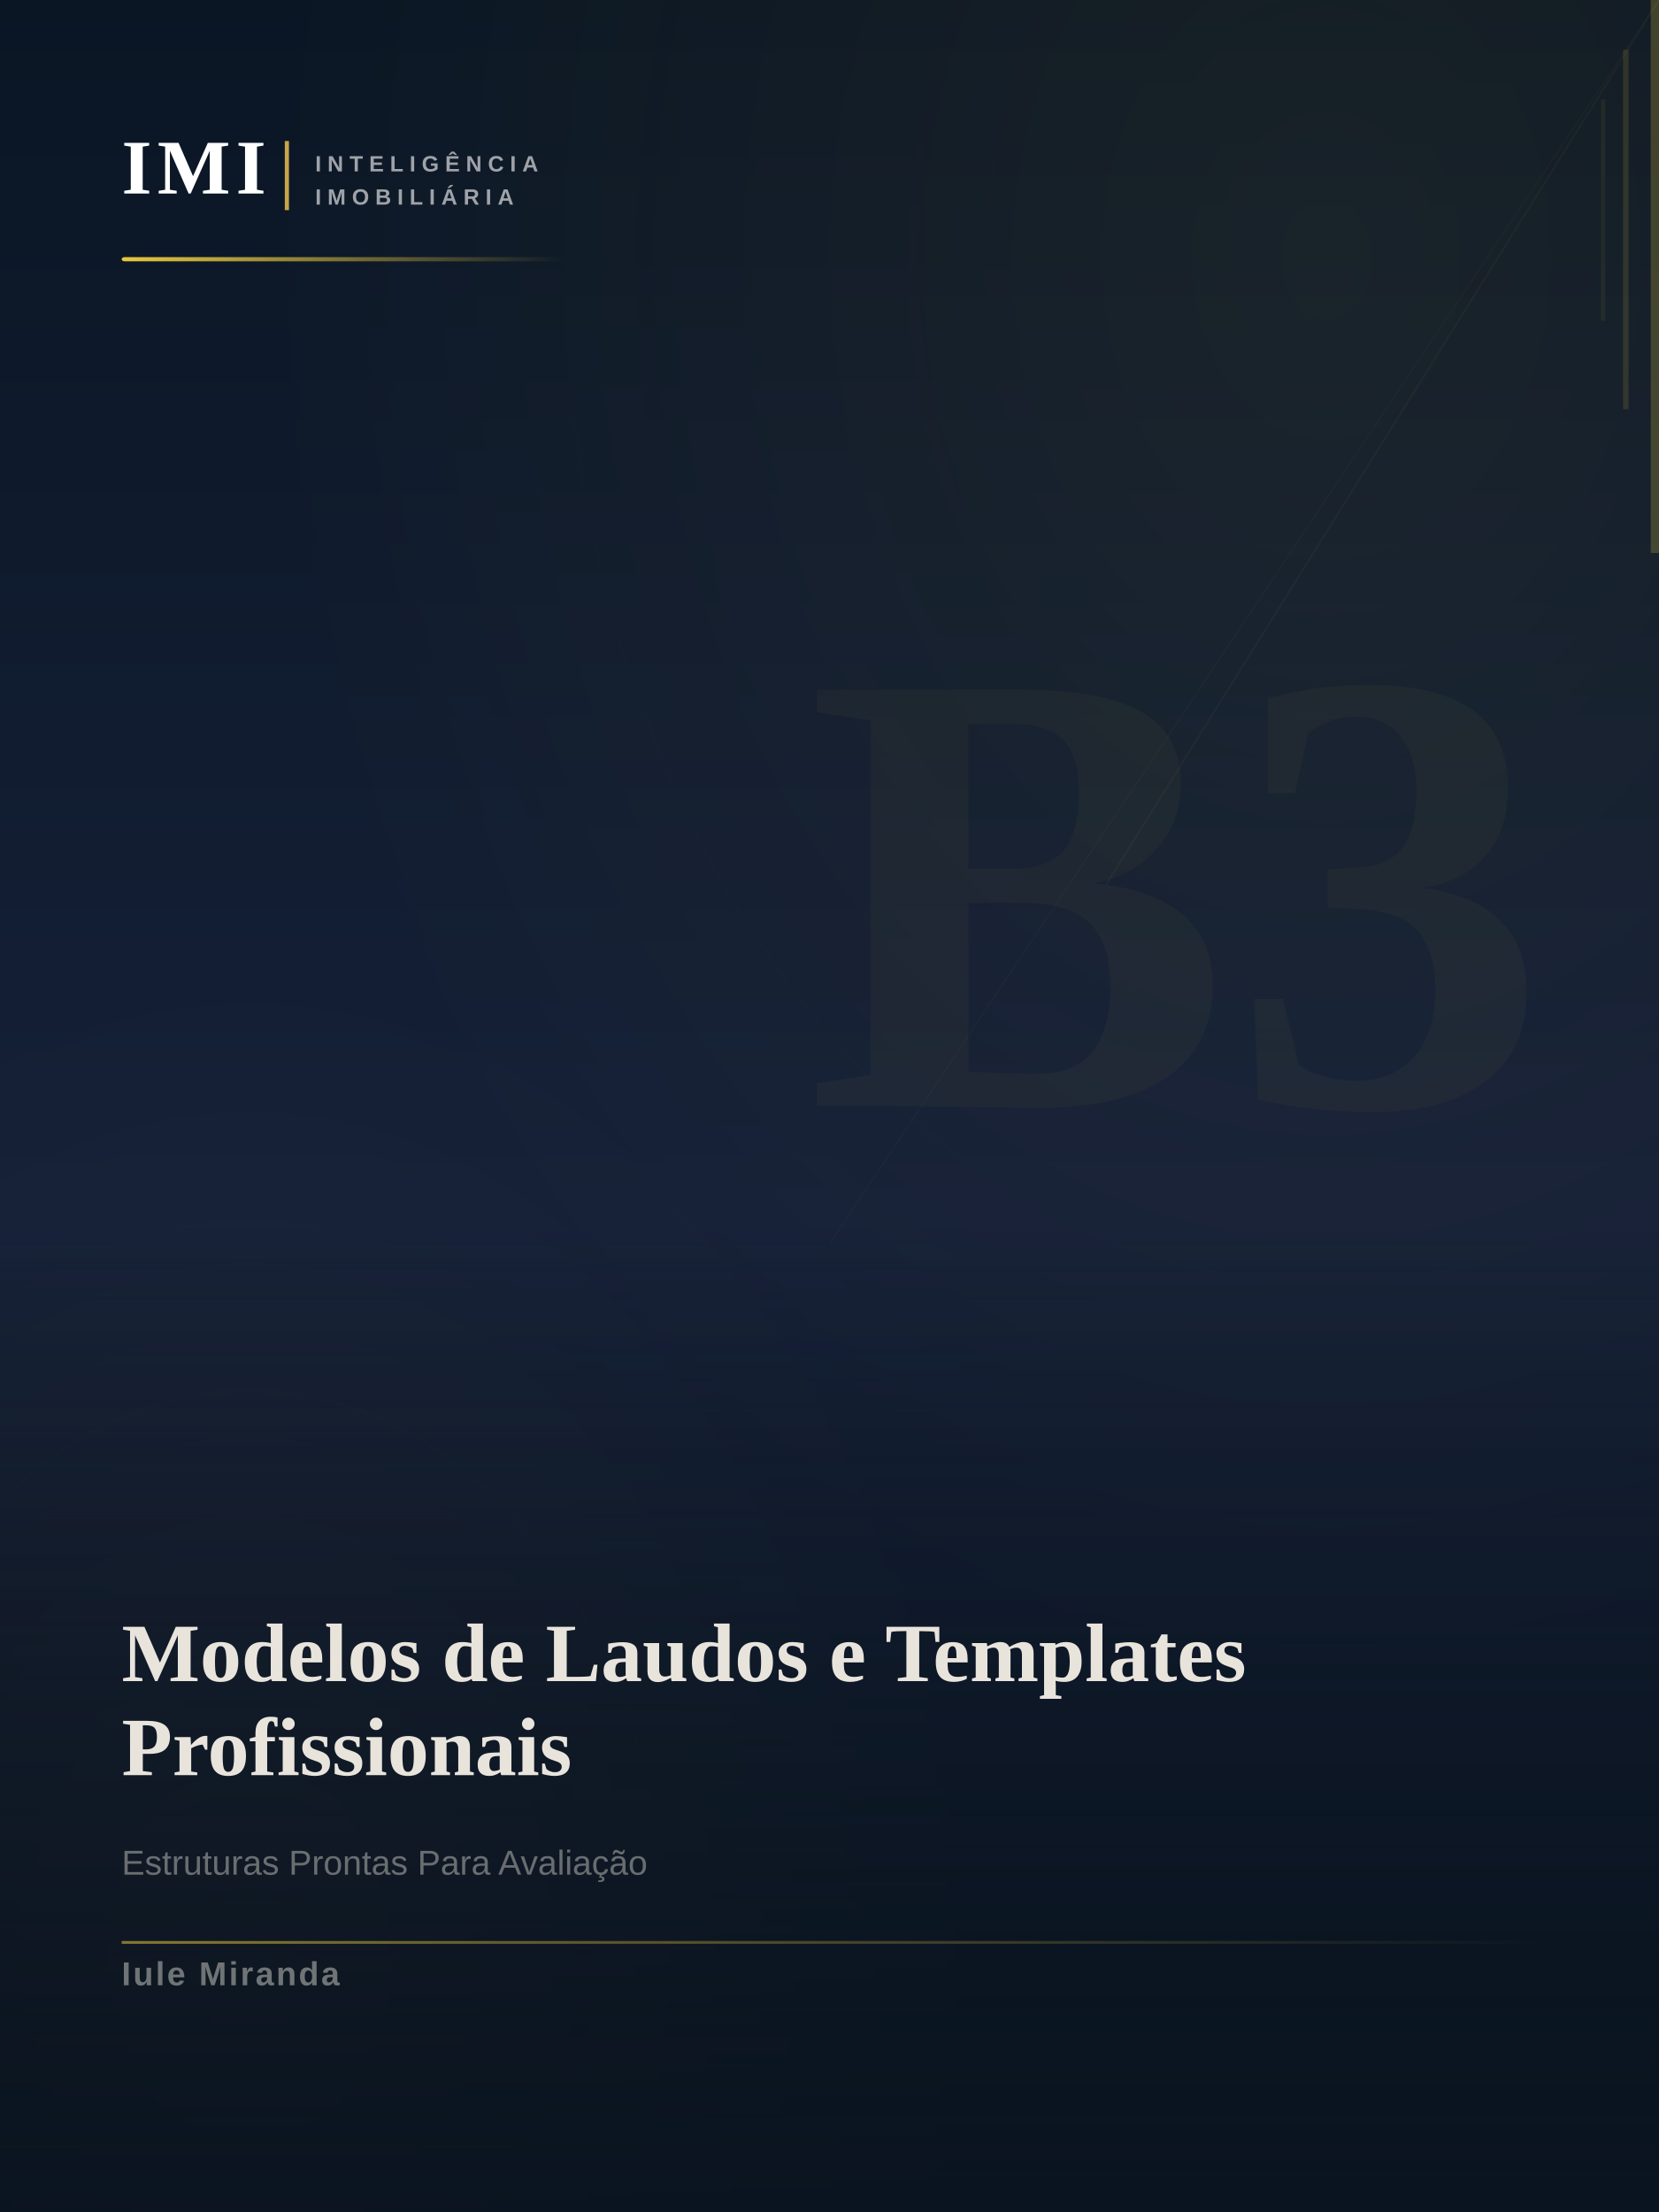
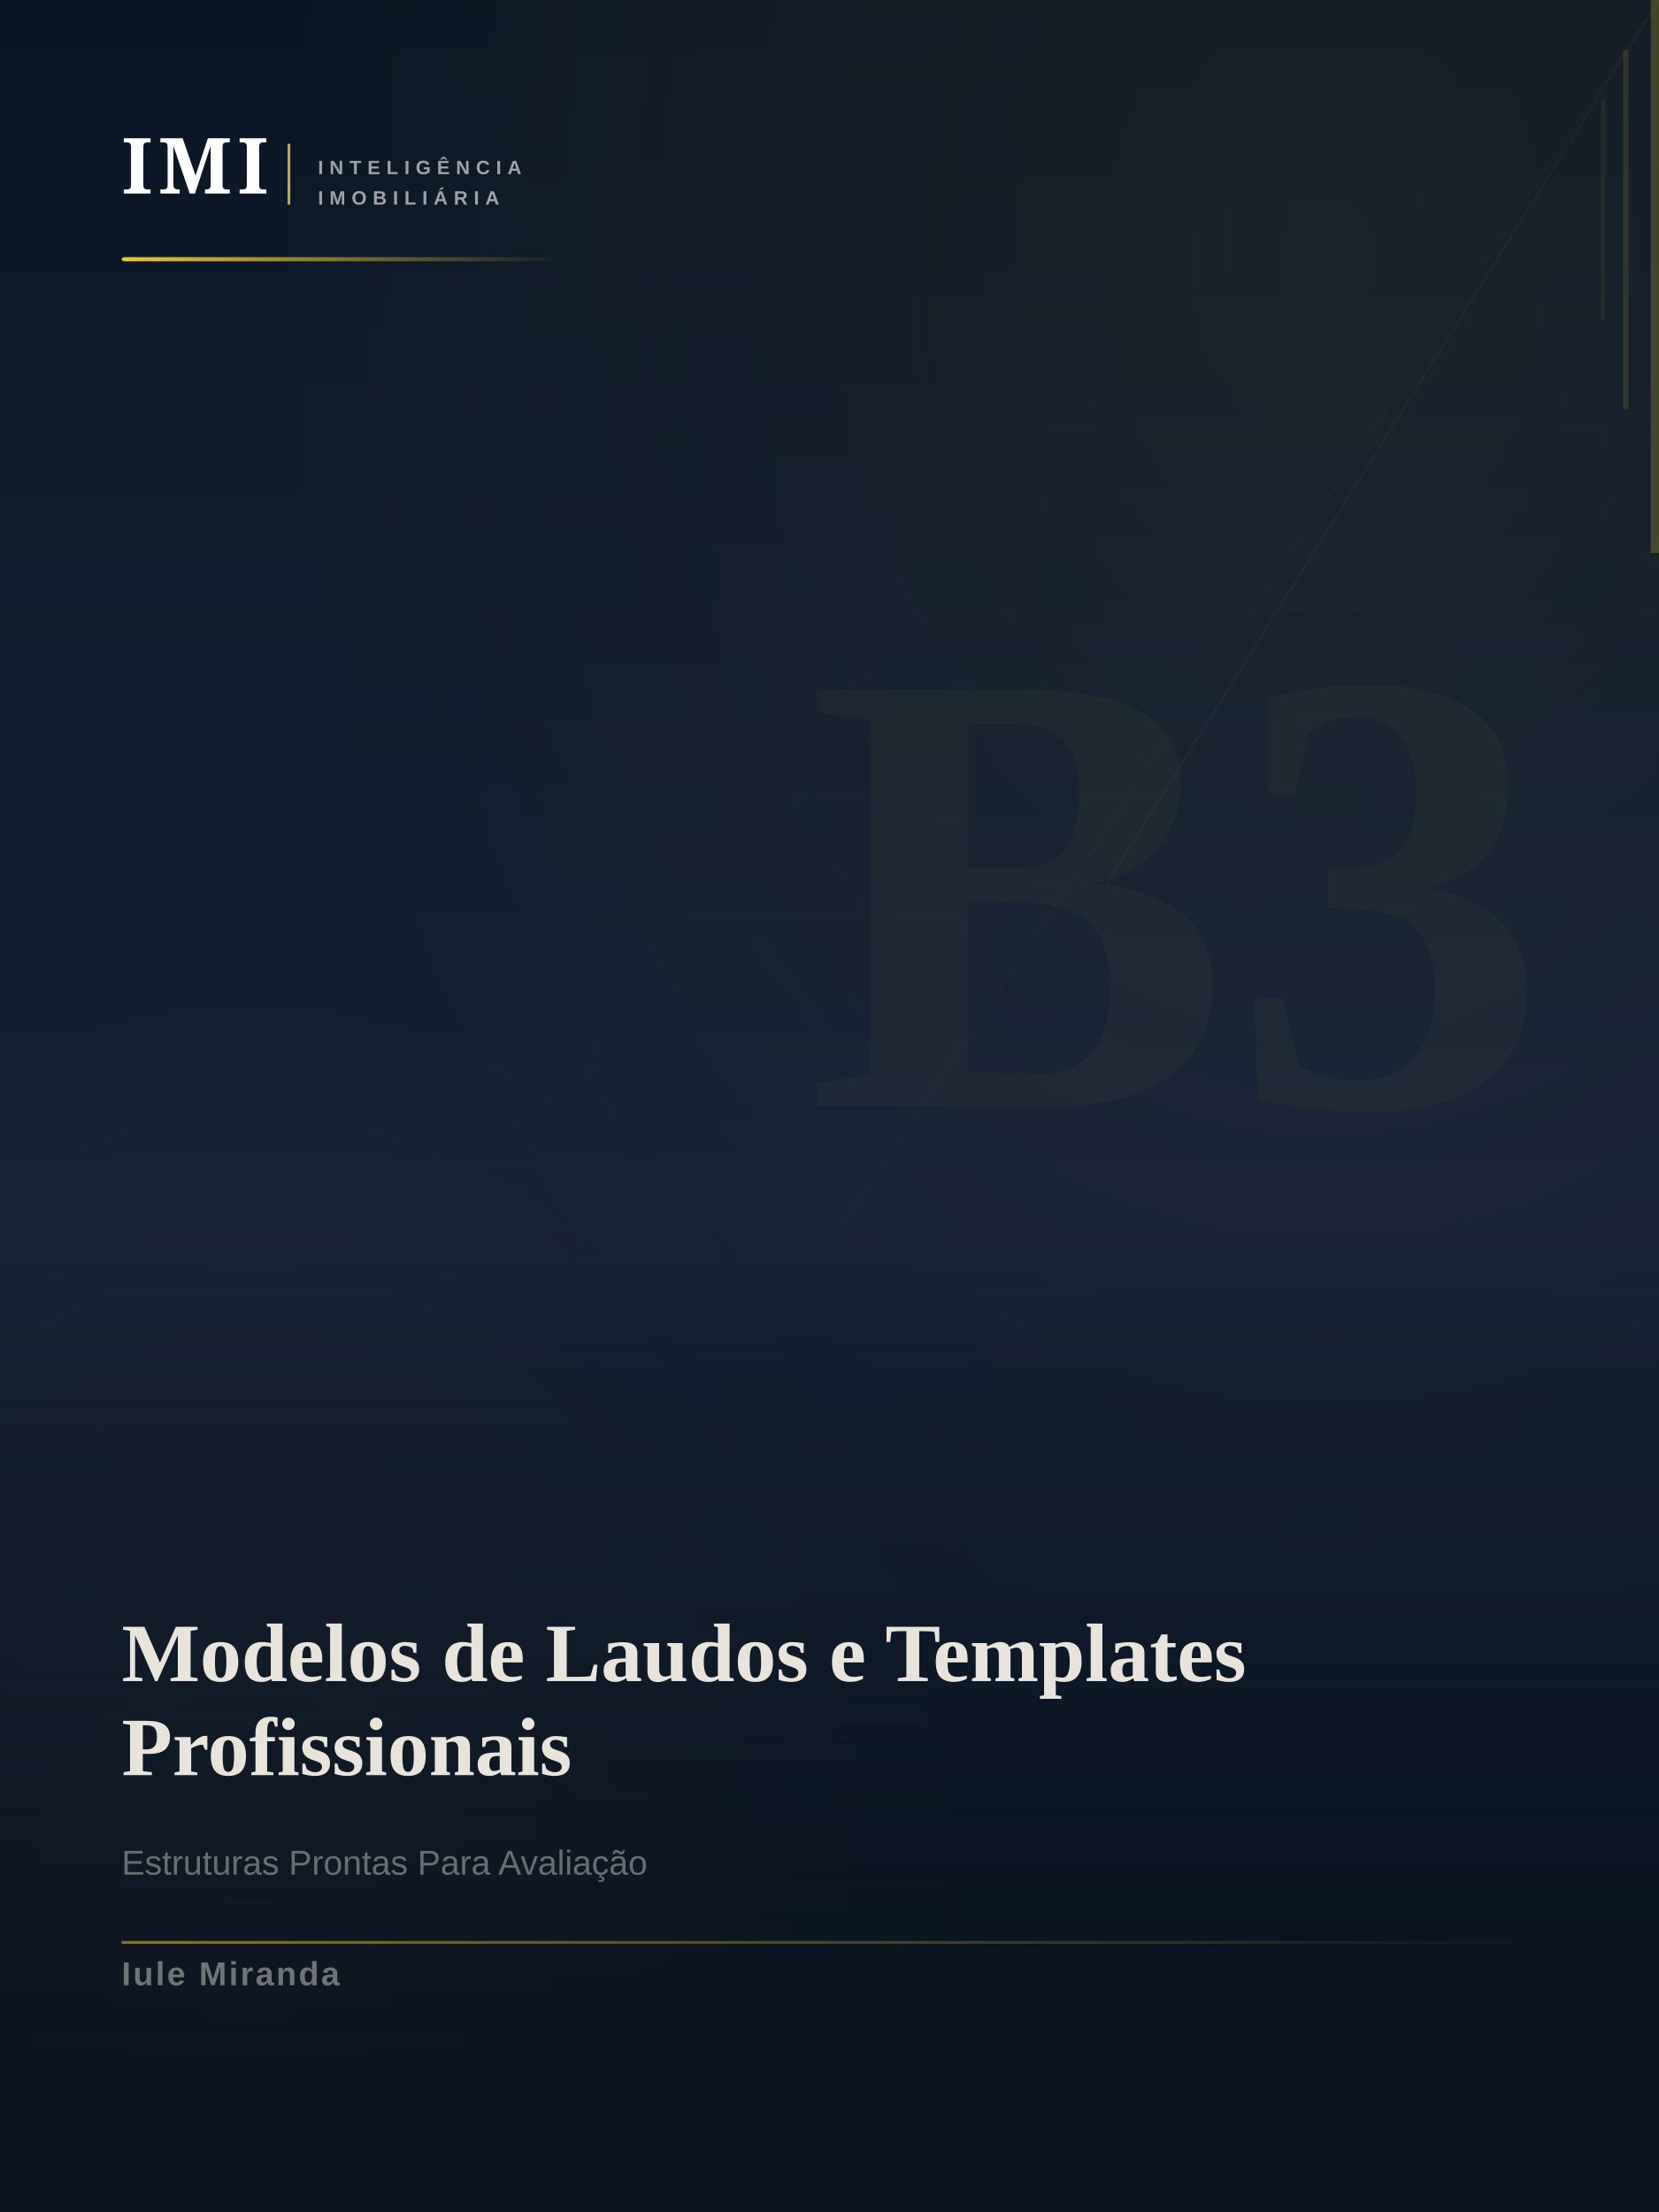
<svg xmlns="http://www.w3.org/2000/svg" width="600" height="800" viewBox="0 0 600 800">
  <defs>
    <linearGradient id="bg_bonus_03_modelos_laudos_templates_profissionais" x1="0" y1="0" x2="0" y2="1">
      <stop offset="0%" stop-color="#0A1624" />
      <stop offset="55%" stop-color="#152038" />
      <stop offset="100%" stop-color="#0A1420" />
    </linearGradient>
    <linearGradient id="acc_bonus_03_modelos_laudos_templates_profissionais" x1="0" y1="0" x2="1" y2="0">
      <stop offset="0%" stop-color="#E8C840" />
      <stop offset="100%" stop-color="#E8C840" stop-opacity="0" />
    </linearGradient>
    <linearGradient id="fade_bonus_03_modelos_laudos_templates_profissionais" x1="0" y1="0.55" x2="0" y2="1">
      <stop offset="0%" stop-color="#0A1420" stop-opacity="0" />
      <stop offset="100%" stop-color="#0A1420" stop-opacity="0.92" />
    </linearGradient>
    <radialGradient id="glow_bonus_03_modelos_laudos_templates_profissionais" cx="80%" cy="12%" r="65%">
      <stop offset="0%" stop-color="#E8C840" stop-opacity="0.06" />
      <stop offset="100%" stop-color="#E8C840" stop-opacity="0" />
    </radialGradient>
    <radialGradient id="glow2_bonus_03_modelos_laudos_templates_profissionais" cx="15%" cy="88%" r="45%">
      <stop offset="0%" stop-color="#E8C840" stop-opacity="0.04" />
      <stop offset="100%" stop-color="#E8C840" stop-opacity="0" />
    </radialGradient>
  </defs>
  <rect width="600" height="800" fill="url(#bg_bonus_03_modelos_laudos_templates_profissionais)" />
  <rect width="600" height="800" fill="url(#glow_bonus_03_modelos_laudos_templates_profissionais)" />
  <rect width="600" height="800" fill="url(#glow2_bonus_03_modelos_laudos_templates_profissionais)" />
  <rect x="597" y="0" width="3" height="200" fill="#E8C840" opacity="0.22" />
  <rect x="587" y="18" width="2" height="130" fill="#E8C840" opacity="0.13" />
  <rect x="579" y="36" width="1.5" height="80" fill="#E8C840" opacity="0.07" />
  <line x1="600" y1="0" x2="400" y2="320" stroke="#E8C840" stroke-width="0.6" opacity="0.04" />
  <line x1="600" y1="0" x2="300" y2="450" stroke="#E8C840" stroke-width="0.5" opacity="0.03" />
  <text x="560" y="400" font-family="Georgia, 'Times New Roman', serif" font-size="230" font-weight="700" fill="#E8C840" opacity="0.038" text-anchor="end" dominant-baseline="auto">B3</text>
-   <text x="44" y="70" font-family="Georgia, 'Times New Roman', serif" font-size="28" font-weight="700" fill="#FFFFFF" letter-spacing="2" xml:space="preserve">IMI</text>
-   <rect x="103" y="51" width="1.5" height="25" fill="#C8A44A" />
-   <text x="114" y="62" font-family="Arial, Helvetica, sans-serif" font-size="8" font-weight="600" fill="#FFFFFF" fill-opacity="0.60" letter-spacing="2.2" xml:space="preserve">INTELIGÊNCIA</text>
-   <text x="114" y="74" font-family="Arial, Helvetica, sans-serif" font-size="8" font-weight="600" fill="#FFFFFF" fill-opacity="0.60" letter-spacing="2.2" xml:space="preserve">IMOBILIÁRIA</text>
+   <text x="44" y="70" font-family="'Playfair Display', 'Cormorant Garamond', Georgia, serif" font-size="28" font-weight="700" fill="#FFFFFF" letter-spacing="2" xml:space="preserve">IMI</text>
+   <rect x="104" y="52" width="1" height="22" fill="#C8A44A" />
+   <text x="115" y="63" font-family="'Geist Sans', Arial, Helvetica, sans-serif" font-size="7" font-weight="600" fill="#FFFFFF" fill-opacity="0.60" letter-spacing="2.2" xml:space="preserve">INTELIGÊNCIA</text>
+   <text x="115" y="74" font-family="'Geist Sans', Arial, Helvetica, sans-serif" font-size="7" font-weight="600" fill="#FFFFFF" fill-opacity="0.60" letter-spacing="2.2" xml:space="preserve">IMOBILIÁRIA</text>
  <rect x="44" y="93" width="160" height="1.5" fill="url(#acc_bonus_03_modelos_laudos_templates_profissionais)" rx="1" />
  <rect width="600" height="800" fill="url(#fade_bonus_03_modelos_laudos_templates_profissionais)" />
  <text x="44" y="608" font-family="Georgia, 'Times New Roman', serif" font-size="30" font-weight="700" fill="#E8E4DC" xml:space="preserve">Modelos de Laudos e Templates</text>
  <text x="44" y="642" font-family="Georgia, 'Times New Roman', serif" font-size="30" font-weight="700" fill="#E8E4DC" xml:space="preserve">Profissionais</text>
  <text x="44" y="678" font-family="Arial, Helvetica, sans-serif" font-size="12.5" fill="#E8E4DC" fill-opacity="0.42" xml:space="preserve">Estruturas Prontas Para Avaliação</text>
  <rect x="44" y="702" width="512" height="1" fill="url(#acc_bonus_03_modelos_laudos_templates_profissionais)" opacity="0.55" />
  <text x="44" y="718" font-family="Arial, Helvetica, sans-serif" font-size="12" font-weight="600" fill="#E8E4DC" fill-opacity="0.45" letter-spacing="0.8" xml:space="preserve">Iule Miranda</text>
</svg>
